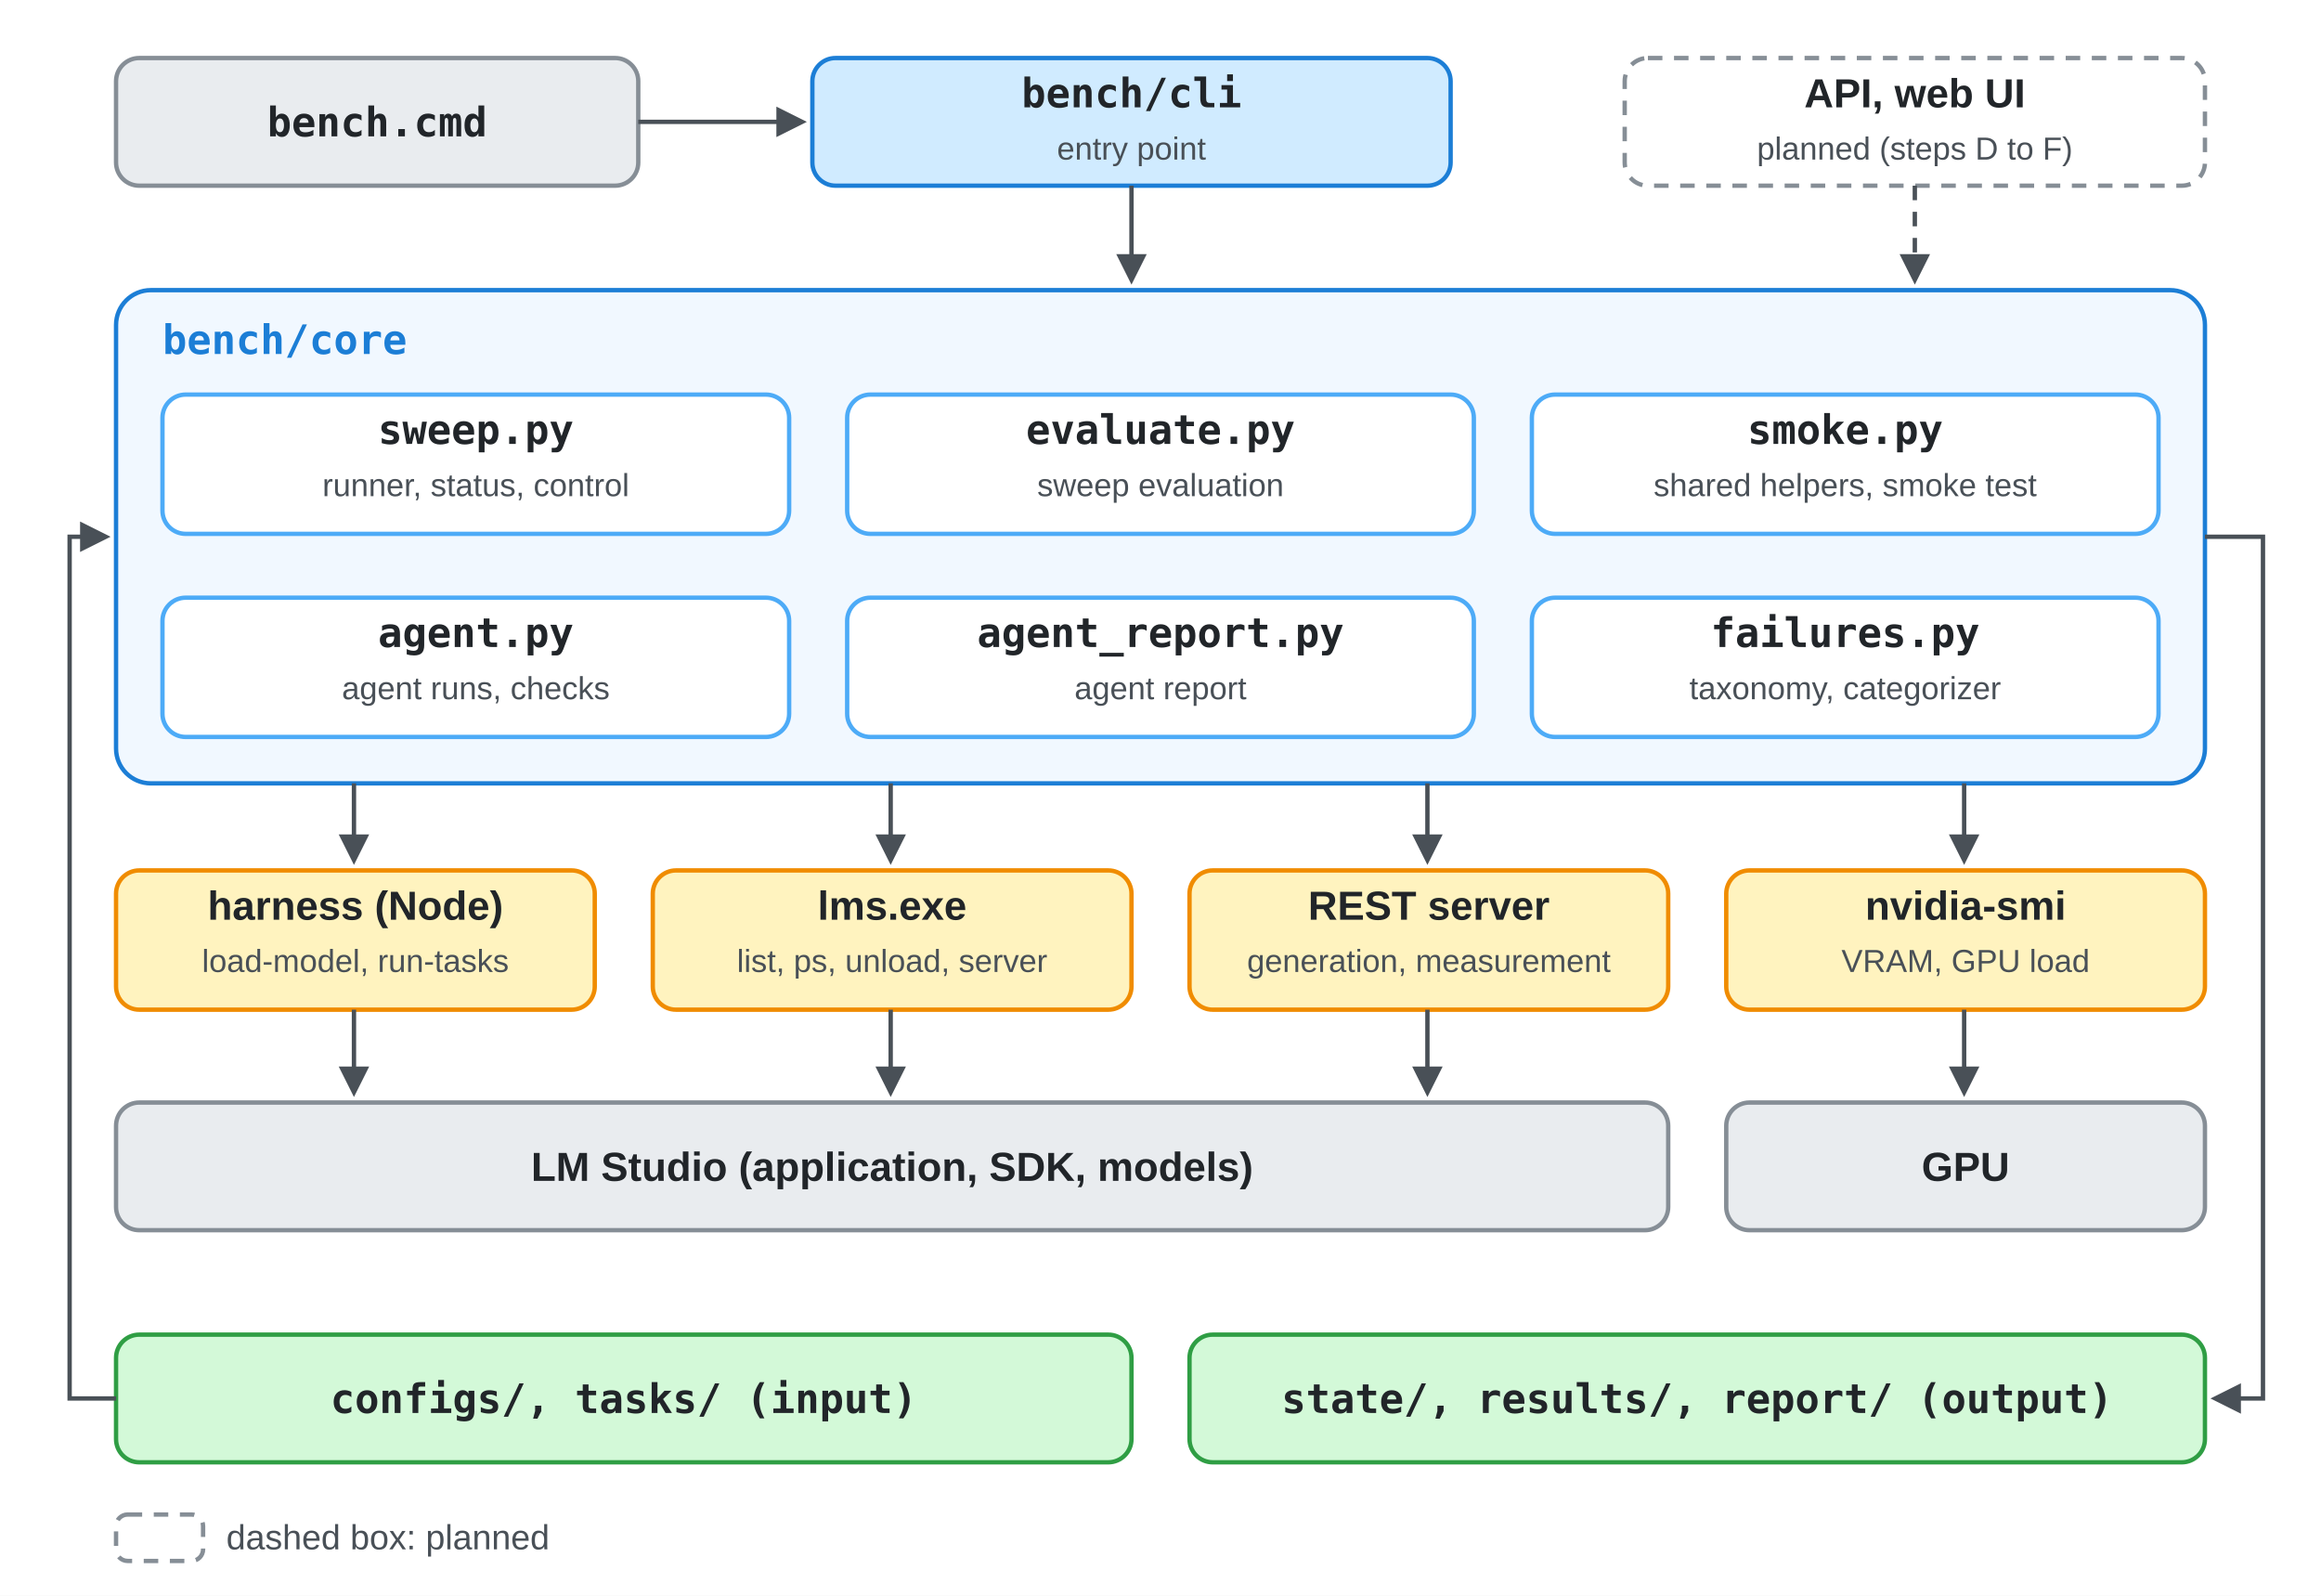
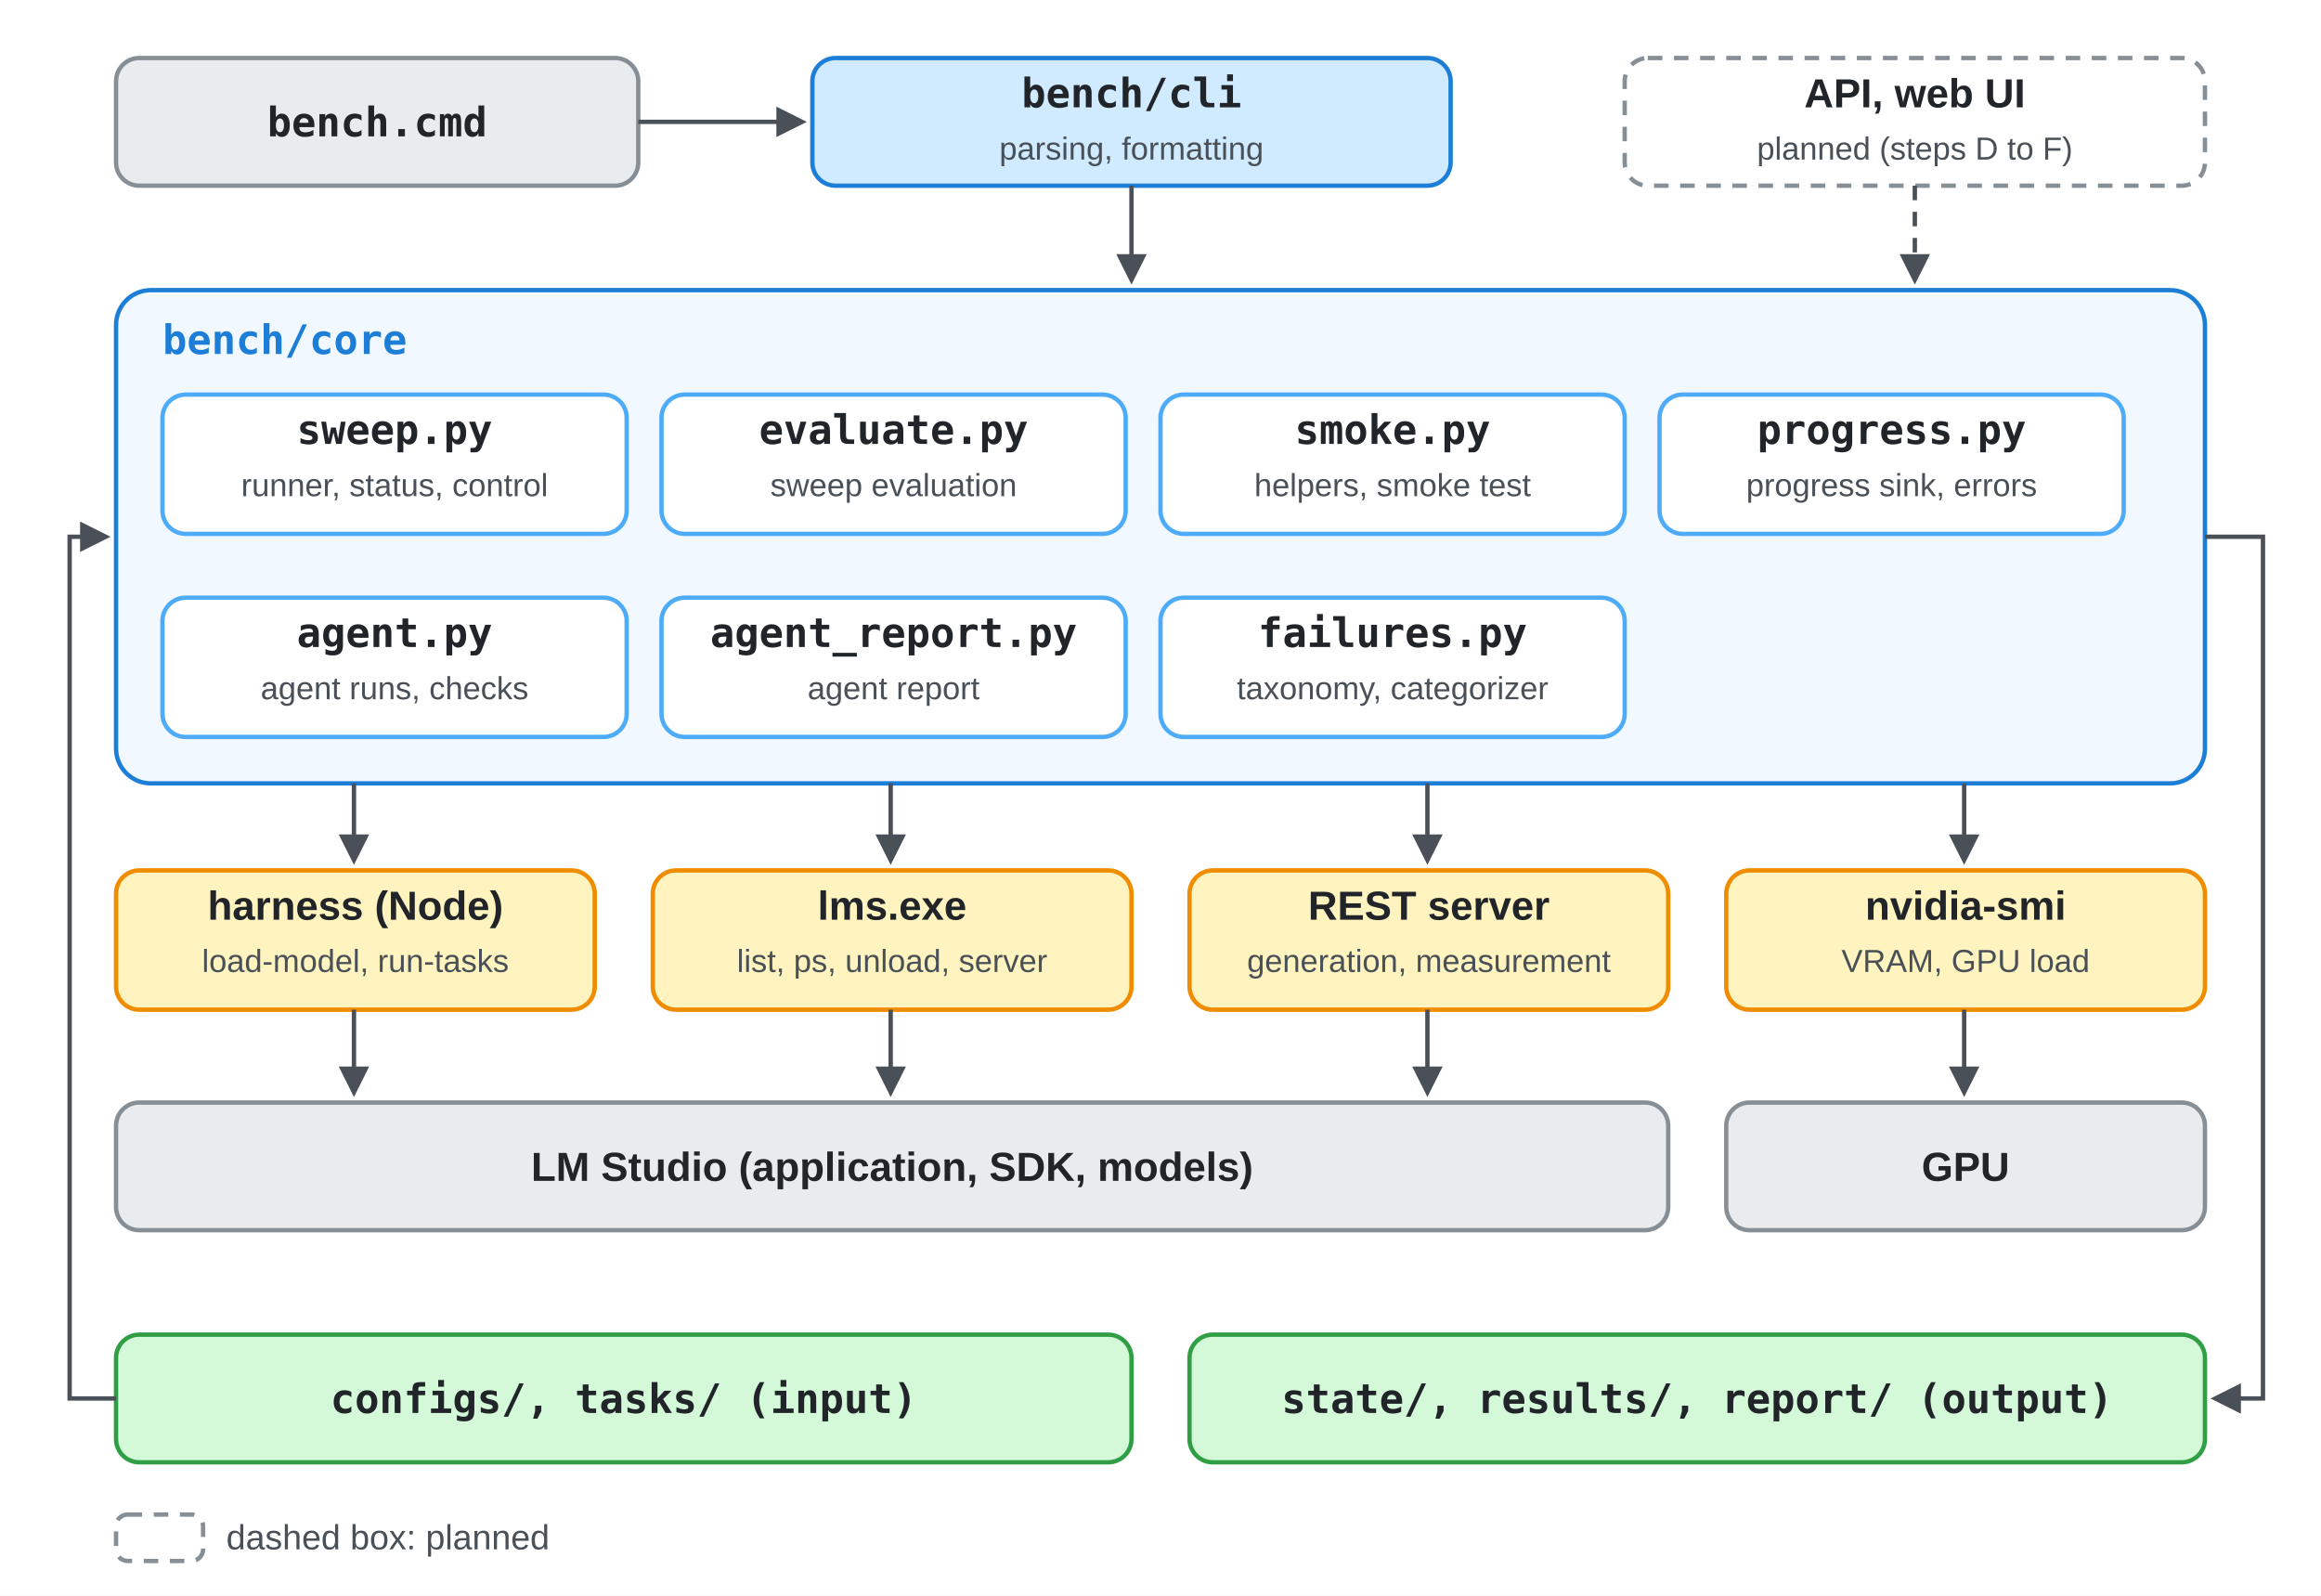
<svg xmlns="http://www.w3.org/2000/svg" viewBox="0 0 800 550" width="800" height="550" role="img" aria-label="Program structure" font-family="Segoe UI, Arial, sans-serif">
  <rect width="800" height="550" fill="#ffffff" />
  <defs>
    <marker id="a" viewBox="0 0 10 10" refX="8" refY="5" markerWidth="7" markerHeight="7" orient="auto">
      <path d="M0,0 L10,5 L0,10 z" fill="#495057" />
    </marker>
  </defs>
  <rect x="40" y="20" width="180" height="44" rx="8" fill="#e9ecef" stroke="#868e96" stroke-width="1.5" />
  <text x="130.0" y="47.0" text-anchor="middle" font-size="14" font-weight="600" font-family="Consolas, monospace" fill="#212529">bench.cmd</text>
  <rect x="280" y="20" width="220" height="44" rx="8" fill="#d0ebff" stroke="#1c7ed6" stroke-width="1.5" />
  <text x="390.0" y="37" text-anchor="middle" font-size="14" font-weight="600" font-family="Consolas, monospace" fill="#212529">bench/cli</text>
-   <text x="390.0" y="55" text-anchor="middle" font-size="11" fill="#495057">entry point</text>
+   <text x="390.0" y="55" text-anchor="middle" font-size="11" fill="#495057">parsing, formatting</text>
  <rect x="560" y="20" width="200" height="44" rx="8" fill="#ffffff" stroke="#868e96" stroke-width="1.5" stroke-dasharray="5 4" />
  <text x="660.0" y="37" text-anchor="middle" font-size="14" font-weight="600" fill="#212529">API, web UI</text>
  <text x="660.0" y="55" text-anchor="middle" font-size="11" fill="#495057">planned (steps D to F)</text>
  <path d="M220,42 H276" fill="none" stroke="#495057" stroke-width="1.5" marker-end="url(#a)" />
  <path d="M390,64 V96" fill="none" stroke="#495057" stroke-width="1.5" marker-end="url(#a)" />
  <path d="M660,64 V96" fill="none" stroke="#495057" stroke-width="1.5" stroke-dasharray="5 4" marker-end="url(#a)" />
  <rect x="40" y="100" width="720" height="170" rx="12" fill="#f1f8ff" stroke="#1c7ed6" stroke-width="1.5" />
  <text x="56" y="122" font-size="14" font-weight="600" font-family="Consolas, monospace" fill="#1c7ed6">bench/core</text>
-   <rect x="56" y="136" width="216" height="48" rx="8" fill="#ffffff" stroke="#4dabf7" stroke-width="1.5" />
-   <text x="164.0" y="153" text-anchor="middle" font-size="14" font-weight="600" font-family="Consolas, monospace" fill="#212529">sweep.py</text>
-   <text x="164.0" y="171" text-anchor="middle" font-size="11" fill="#495057">runner, status, control</text>
-   <rect x="292" y="136" width="216" height="48" rx="8" fill="#ffffff" stroke="#4dabf7" stroke-width="1.5" />
-   <text x="400.0" y="153" text-anchor="middle" font-size="14" font-weight="600" font-family="Consolas, monospace" fill="#212529">evaluate.py</text>
-   <text x="400.0" y="171" text-anchor="middle" font-size="11" fill="#495057">sweep evaluation</text>
-   <rect x="528" y="136" width="216" height="48" rx="8" fill="#ffffff" stroke="#4dabf7" stroke-width="1.5" />
-   <text x="636.0" y="153" text-anchor="middle" font-size="14" font-weight="600" font-family="Consolas, monospace" fill="#212529">smoke.py</text>
-   <text x="636.0" y="171" text-anchor="middle" font-size="11" fill="#495057">shared helpers, smoke test</text>
-   <rect x="56" y="206" width="216" height="48" rx="8" fill="#ffffff" stroke="#4dabf7" stroke-width="1.5" />
-   <text x="164.0" y="223" text-anchor="middle" font-size="14" font-weight="600" font-family="Consolas, monospace" fill="#212529">agent.py</text>
-   <text x="164.0" y="241" text-anchor="middle" font-size="11" fill="#495057">agent runs, checks</text>
-   <rect x="292" y="206" width="216" height="48" rx="8" fill="#ffffff" stroke="#4dabf7" stroke-width="1.5" />
-   <text x="400.0" y="223" text-anchor="middle" font-size="14" font-weight="600" font-family="Consolas, monospace" fill="#212529">agent_report.py</text>
-   <text x="400.0" y="241" text-anchor="middle" font-size="11" fill="#495057">agent report</text>
-   <rect x="528" y="206" width="216" height="48" rx="8" fill="#ffffff" stroke="#4dabf7" stroke-width="1.5" />
-   <text x="636.0" y="223" text-anchor="middle" font-size="14" font-weight="600" font-family="Consolas, monospace" fill="#212529">failures.py</text>
-   <text x="636.0" y="241" text-anchor="middle" font-size="11" fill="#495057">taxonomy, categorizer</text>
+   <rect x="56" y="136" width="160" height="48" rx="8" fill="#ffffff" stroke="#4dabf7" stroke-width="1.5" />
+   <text x="136.0" y="153" text-anchor="middle" font-size="14" font-weight="600" font-family="Consolas, monospace" fill="#212529">sweep.py</text>
+   <text x="136.0" y="171" text-anchor="middle" font-size="11" fill="#495057">runner, status, control</text>
+   <rect x="228" y="136" width="160" height="48" rx="8" fill="#ffffff" stroke="#4dabf7" stroke-width="1.5" />
+   <text x="308.0" y="153" text-anchor="middle" font-size="14" font-weight="600" font-family="Consolas, monospace" fill="#212529">evaluate.py</text>
+   <text x="308.0" y="171" text-anchor="middle" font-size="11" fill="#495057">sweep evaluation</text>
+   <rect x="400" y="136" width="160" height="48" rx="8" fill="#ffffff" stroke="#4dabf7" stroke-width="1.5" />
+   <text x="480.0" y="153" text-anchor="middle" font-size="14" font-weight="600" font-family="Consolas, monospace" fill="#212529">smoke.py</text>
+   <text x="480.0" y="171" text-anchor="middle" font-size="11" fill="#495057">helpers, smoke test</text>
+   <rect x="572" y="136" width="160" height="48" rx="8" fill="#ffffff" stroke="#4dabf7" stroke-width="1.5" />
+   <text x="652.0" y="153" text-anchor="middle" font-size="14" font-weight="600" font-family="Consolas, monospace" fill="#212529">progress.py</text>
+   <text x="652.0" y="171" text-anchor="middle" font-size="11" fill="#495057">progress sink, errors</text>
+   <rect x="56" y="206" width="160" height="48" rx="8" fill="#ffffff" stroke="#4dabf7" stroke-width="1.5" />
+   <text x="136.0" y="223" text-anchor="middle" font-size="14" font-weight="600" font-family="Consolas, monospace" fill="#212529">agent.py</text>
+   <text x="136.0" y="241" text-anchor="middle" font-size="11" fill="#495057">agent runs, checks</text>
+   <rect x="228" y="206" width="160" height="48" rx="8" fill="#ffffff" stroke="#4dabf7" stroke-width="1.5" />
+   <text x="308.0" y="223" text-anchor="middle" font-size="14" font-weight="600" font-family="Consolas, monospace" fill="#212529">agent_report.py</text>
+   <text x="308.0" y="241" text-anchor="middle" font-size="11" fill="#495057">agent report</text>
+   <rect x="400" y="206" width="160" height="48" rx="8" fill="#ffffff" stroke="#4dabf7" stroke-width="1.5" />
+   <text x="480.0" y="223" text-anchor="middle" font-size="14" font-weight="600" font-family="Consolas, monospace" fill="#212529">failures.py</text>
+   <text x="480.0" y="241" text-anchor="middle" font-size="11" fill="#495057">taxonomy, categorizer</text>
  <rect x="40" y="300" width="165" height="48" rx="8" fill="#fff3bf" stroke="#f08c00" stroke-width="1.5" />
  <text x="122.5" y="317" text-anchor="middle" font-size="14" font-weight="600" fill="#212529">harness (Node)</text>
  <text x="122.5" y="335" text-anchor="middle" font-size="11" fill="#495057">load-model, run-tasks</text>
  <path d="M122,270 V296" fill="none" stroke="#495057" stroke-width="1.5" marker-end="url(#a)" />
  <path d="M122,348 V376" fill="none" stroke="#495057" stroke-width="1.5" marker-end="url(#a)" />
  <rect x="225" y="300" width="165" height="48" rx="8" fill="#fff3bf" stroke="#f08c00" stroke-width="1.5" />
  <text x="307.5" y="317" text-anchor="middle" font-size="14" font-weight="600" fill="#212529">lms.exe</text>
  <text x="307.5" y="335" text-anchor="middle" font-size="11" fill="#495057">list, ps, unload, server</text>
  <path d="M307,270 V296" fill="none" stroke="#495057" stroke-width="1.5" marker-end="url(#a)" />
  <path d="M307,348 V376" fill="none" stroke="#495057" stroke-width="1.5" marker-end="url(#a)" />
  <rect x="410" y="300" width="165" height="48" rx="8" fill="#fff3bf" stroke="#f08c00" stroke-width="1.5" />
  <text x="492.5" y="317" text-anchor="middle" font-size="14" font-weight="600" fill="#212529">REST server</text>
  <text x="492.5" y="335" text-anchor="middle" font-size="11" fill="#495057">generation, measurement</text>
  <path d="M492,270 V296" fill="none" stroke="#495057" stroke-width="1.5" marker-end="url(#a)" />
  <path d="M492,348 V376" fill="none" stroke="#495057" stroke-width="1.5" marker-end="url(#a)" />
  <rect x="595" y="300" width="165" height="48" rx="8" fill="#fff3bf" stroke="#f08c00" stroke-width="1.5" />
  <text x="677.5" y="317" text-anchor="middle" font-size="14" font-weight="600" fill="#212529">nvidia-smi</text>
  <text x="677.5" y="335" text-anchor="middle" font-size="11" fill="#495057">VRAM, GPU load</text>
  <path d="M677,270 V296" fill="none" stroke="#495057" stroke-width="1.5" marker-end="url(#a)" />
  <path d="M677,348 V376" fill="none" stroke="#495057" stroke-width="1.5" marker-end="url(#a)" />
  <rect x="40" y="380" width="535" height="44" rx="8" fill="#e9ecef" stroke="#868e96" stroke-width="1.5" />
  <text x="307.5" y="407.0" text-anchor="middle" font-size="14" font-weight="600" fill="#212529">LM Studio (application, SDK, models)</text>
  <rect x="595" y="380" width="165" height="44" rx="8" fill="#e9ecef" stroke="#868e96" stroke-width="1.5" />
  <text x="677.5" y="407.0" text-anchor="middle" font-size="14" font-weight="600" fill="#212529">GPU</text>
  <rect x="40" y="460" width="350" height="44" rx="8" fill="#d3f9d8" stroke="#2f9e44" stroke-width="1.5" />
  <text x="215.0" y="487.0" text-anchor="middle" font-size="14" font-weight="600" font-family="Consolas, monospace" fill="#212529">configs/, tasks/ (input)</text>
  <rect x="410" y="460" width="350" height="44" rx="8" fill="#d3f9d8" stroke="#2f9e44" stroke-width="1.5" />
  <text x="585.0" y="487.0" text-anchor="middle" font-size="14" font-weight="600" font-family="Consolas, monospace" fill="#212529">state/, results/, report/ (output)</text>
  <path d="M40,482 H24 V185 H36" fill="none" stroke="#495057" stroke-width="1.5" marker-end="url(#a)" />
  <path d="M760,185 H780 V482 H764" fill="none" stroke="#495057" stroke-width="1.5" marker-end="url(#a)" />
  <rect x="40" y="522" width="30" height="16" rx="4" fill="#ffffff" stroke="#868e96" stroke-width="1.5" stroke-dasharray="5 4" />
  <text x="78" y="534" font-size="12" fill="#495057">dashed box: planned</text>
</svg>
